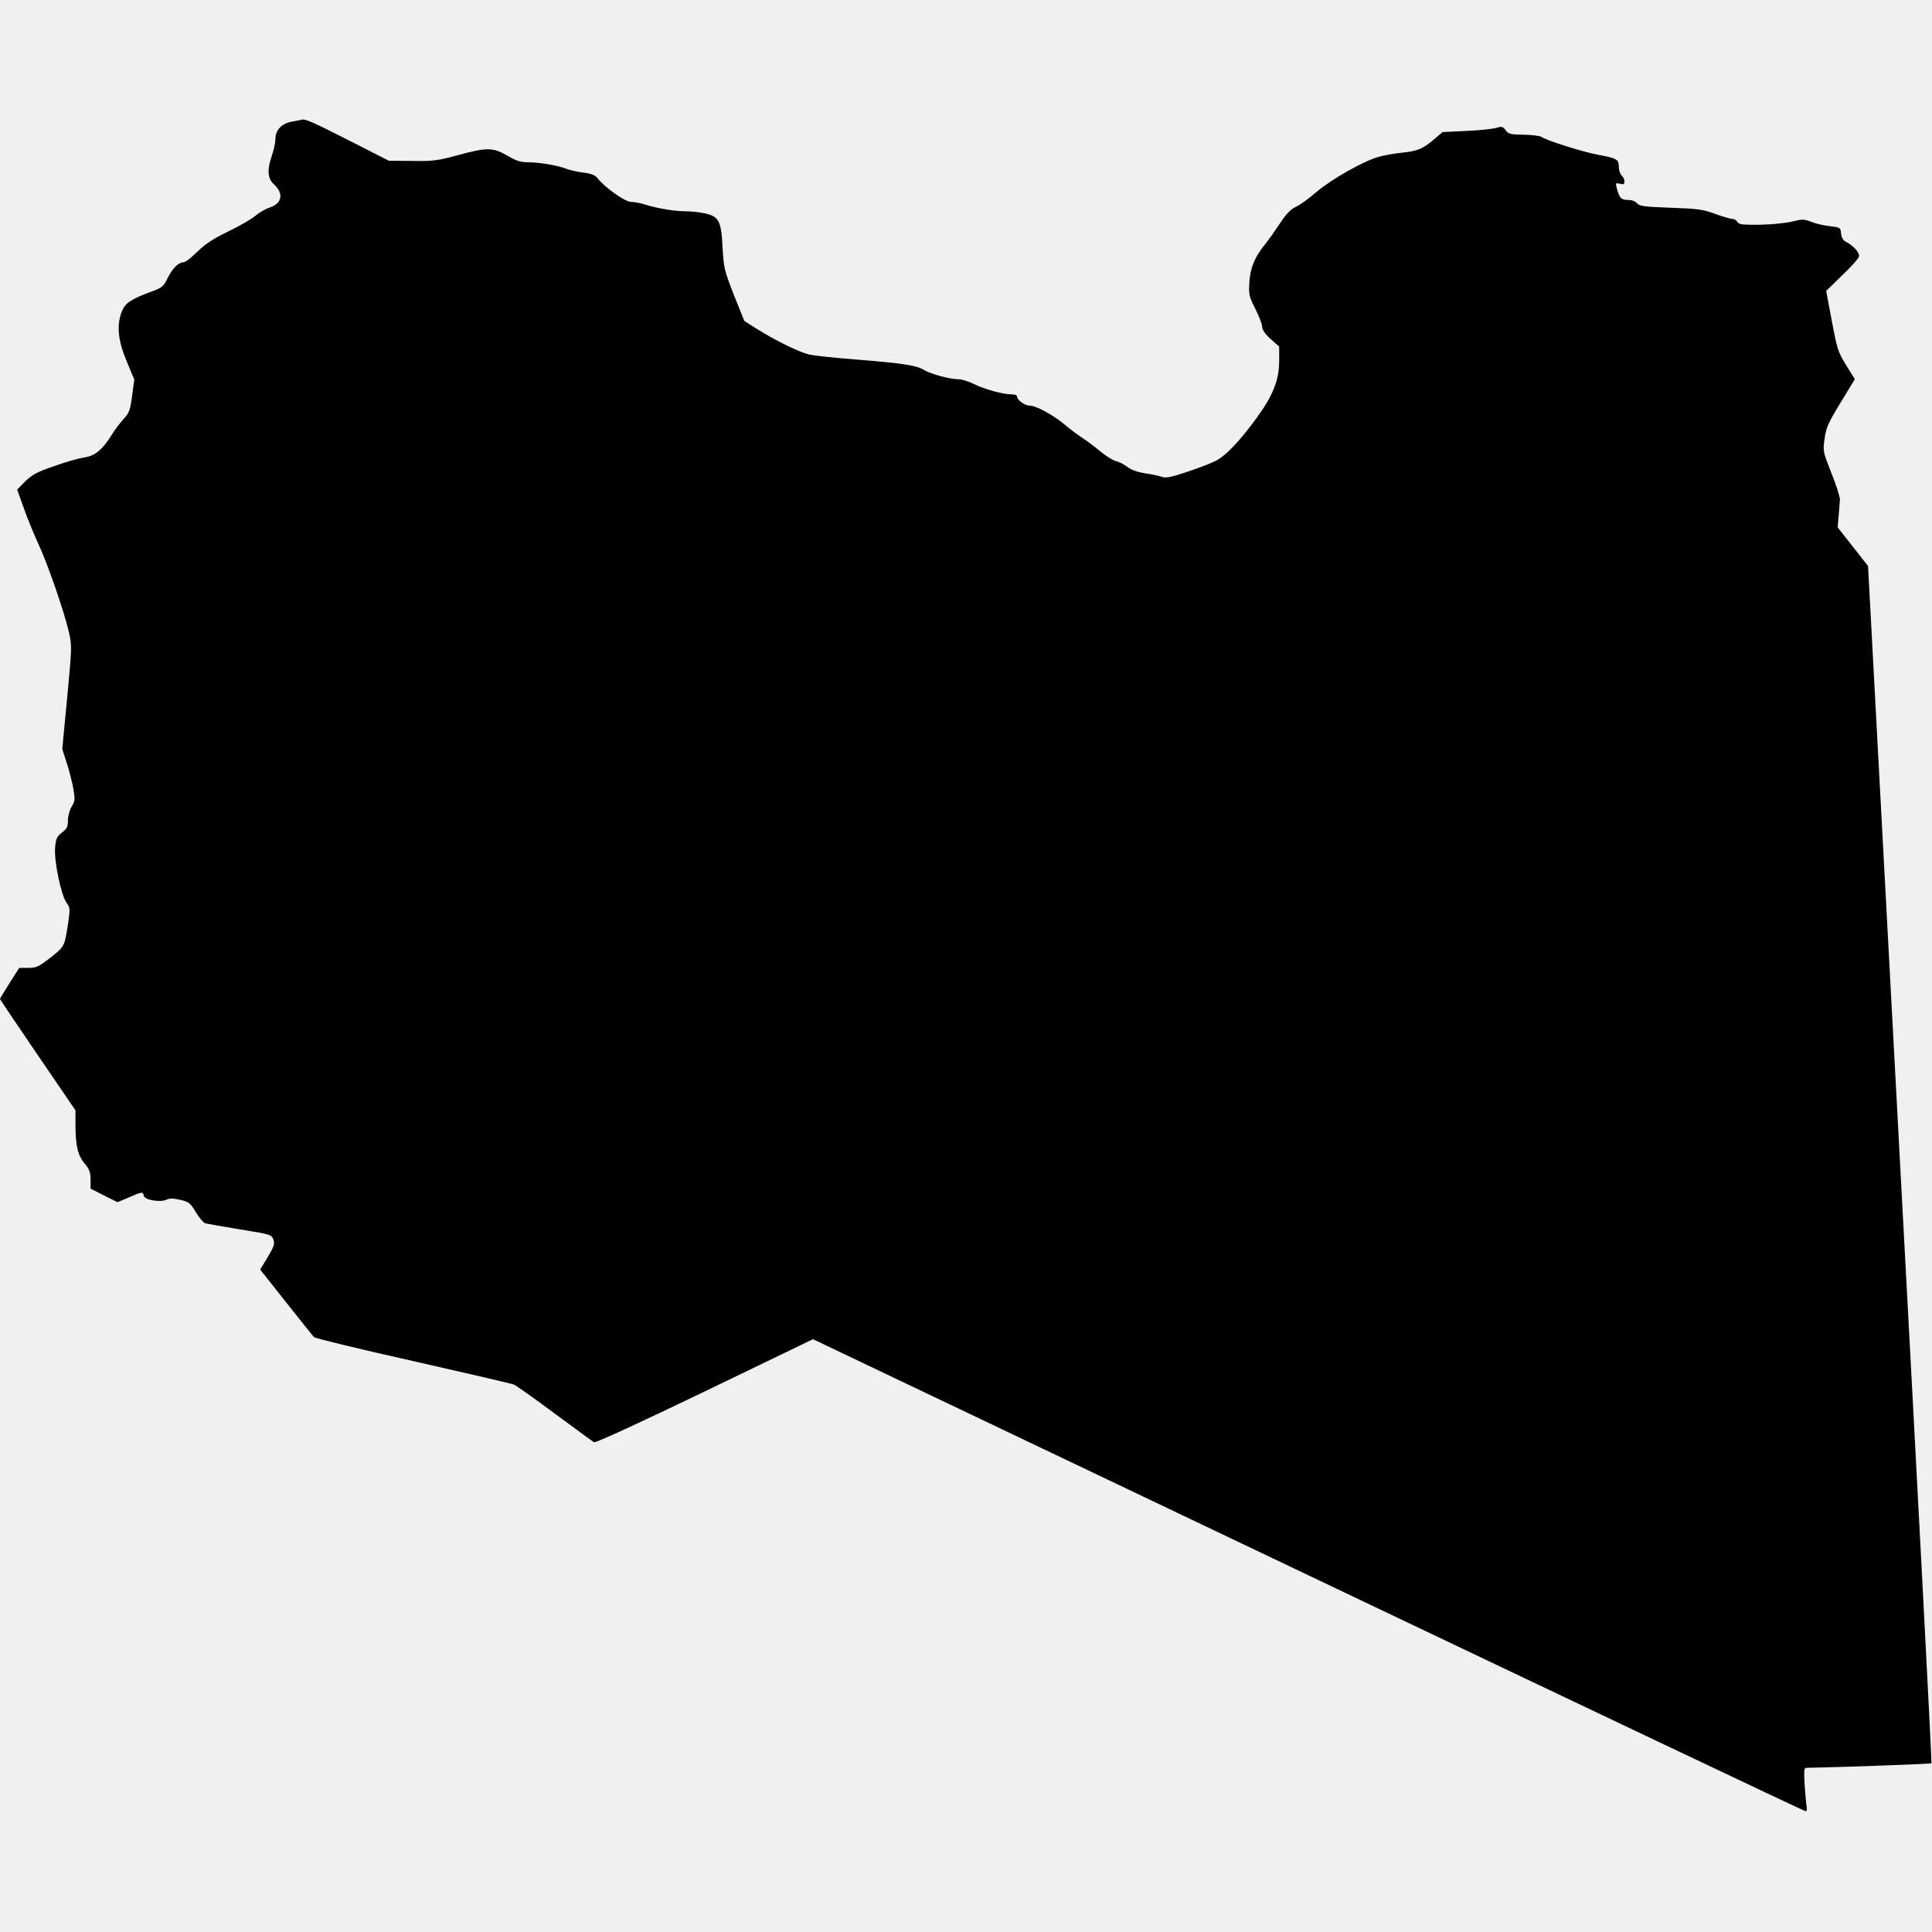
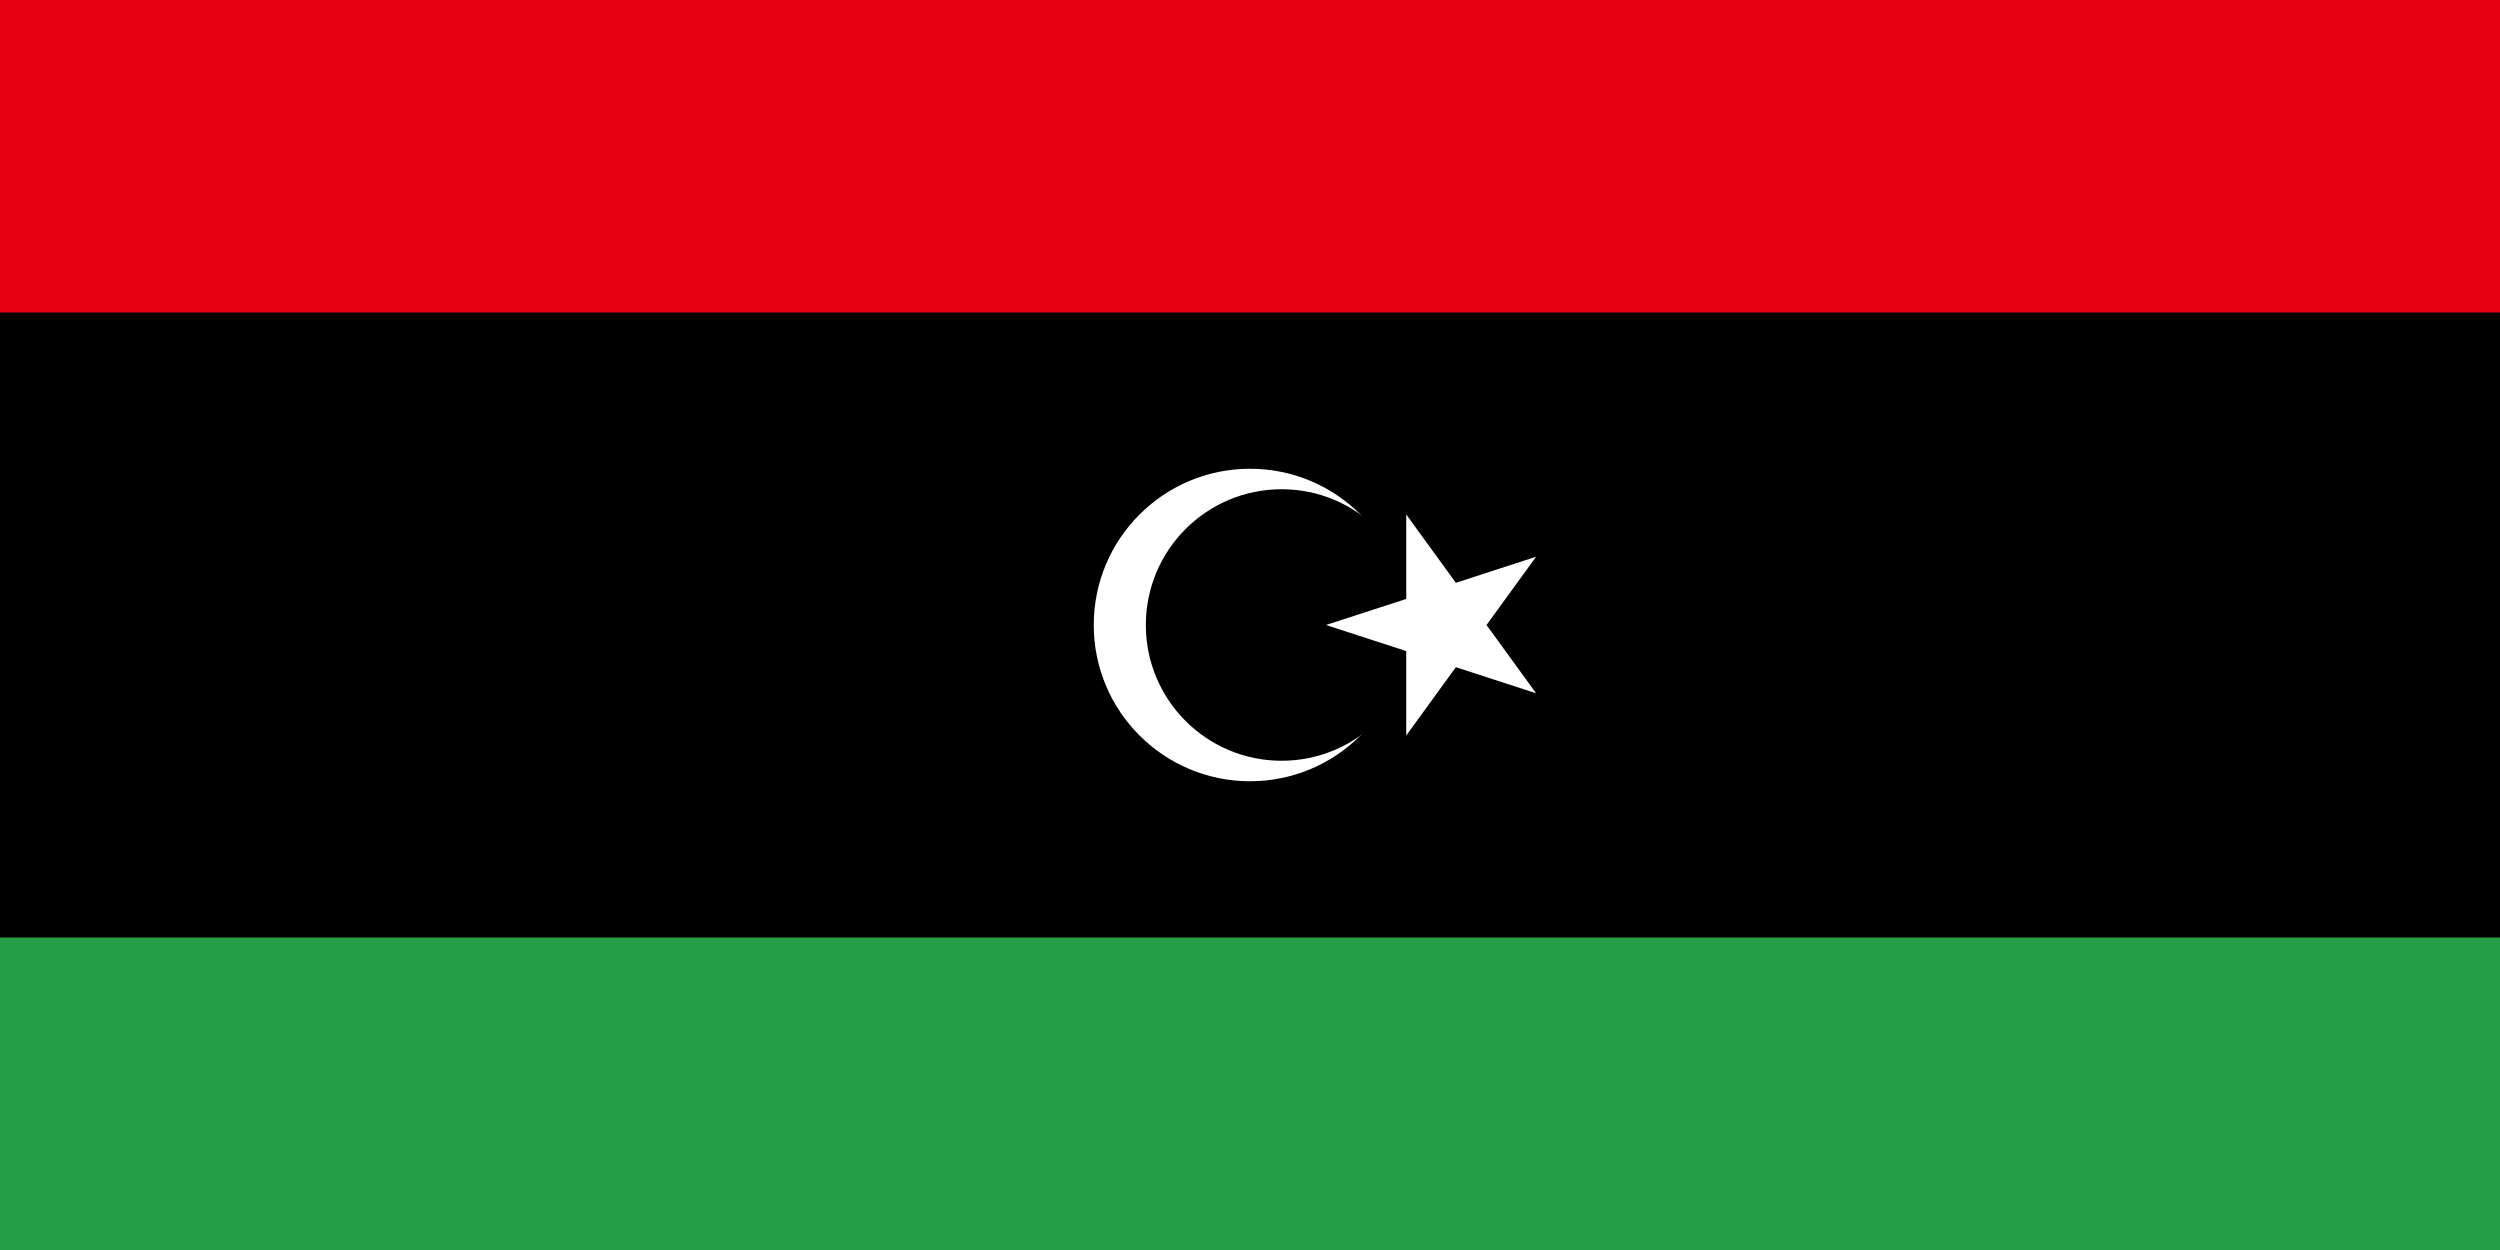
- <svg xmlns="http://www.w3.org/2000/svg" version="1.0" width="1024pt" height="1024pt" viewBox="0 0 1024 1024" preserveAspectRatio="xMidYMid meet">
-   <g transform="translate(0,1024) scale(0.1,-0.1)" fill="#000000" stroke="none">
-     <path d="M1595 9605 c-5 -2 -27 -6 -49 -10 -52 -9 -86 -44 -86 -90 0 -19 -9 -62 -21 -96 -24 -69 -20 -116 12 -145 54 -49 45 -102 -22 -124 -21 -7 -56 -27 -77 -45 -20 -17 -86 -55 -145 -83 -80 -39 -121 -67 -162 -107 -30 -30 -62 -55 -72 -55 -28 -1 -59 -32 -85 -85 -21 -43 -29 -50 -84 -70 -111 -41 -140 -61 -158 -105 -29 -73 -21 -154 25 -264 l41 -98 -12 -87 c-10 -75 -15 -90 -44 -121 -18 -19 -47 -57 -64 -85 -49 -79 -89 -112 -147 -120 -27 -4 -99 -24 -159 -46 -91 -31 -117 -46 -153 -81 l-42 -43 34 -95 c18 -52 52 -135 75 -185 50 -106 141 -368 165 -475 17 -73 16 -82 -9 -348 l-26 -272 26 -81 c14 -44 29 -105 34 -136 8 -49 7 -61 -10 -88 -11 -18 -20 -50 -20 -73 0 -34 -5 -45 -32 -65 -27 -21 -32 -33 -36 -80 -6 -70 32 -251 60 -291 20 -27 20 -33 9 -110 -19 -123 -19 -123 -93 -181 -63 -49 -75 -55 -118 -55 l-48 0 -51 -80 c-28 -45 -51 -82 -51 -85 0 -2 90 -136 200 -297 l200 -293 0 -80 c1 -111 12 -157 48 -201 26 -31 32 -48 32 -86 l0 -48 71 -36 72 -36 61 26 c73 31 72 31 79 7 5 -22 90 -35 121 -19 13 7 35 7 70 -1 47 -11 54 -16 84 -66 18 -29 40 -56 50 -59 9 -2 92 -17 184 -32 163 -26 167 -28 177 -54 8 -24 3 -37 -30 -93 l-40 -66 137 -173 c75 -95 142 -178 148 -185 6 -6 243 -64 526 -127 283 -64 524 -120 535 -125 11 -5 108 -73 215 -153 107 -79 201 -148 208 -152 8 -5 234 99 587 269 l574 277 2625 -1251 c1444 -688 2630 -1251 2636 -1251 6 0 8 10 6 23 -3 12 -7 64 -11 115 -4 71 -3 92 7 92 207 4 662 21 665 24 3 3 -72 1431 -166 3175 l-170 3171 -81 103 -80 102 5 60 c3 33 6 71 7 85 1 14 -19 78 -45 142 -45 115 -46 117 -36 184 8 59 20 84 85 191 l75 123 -46 74 c-43 70 -48 85 -76 235 l-30 159 84 82 c47 44 87 89 90 100 5 19 -29 58 -70 79 -14 7 -23 22 -25 44 -3 31 -5 32 -58 38 -30 3 -75 13 -99 23 -40 15 -50 15 -101 2 -32 -8 -108 -16 -170 -17 -95 -1 -114 1 -122 15 -5 9 -17 16 -27 16 -10 0 -51 12 -92 27 -65 24 -94 27 -237 32 -140 5 -165 9 -176 24 -7 9 -26 17 -42 17 -40 0 -50 9 -62 53 -11 38 -10 39 14 33 19 -5 24 -3 24 13 0 10 -7 24 -15 31 -8 7 -15 28 -15 46 0 40 -12 46 -112 64 -73 13 -276 77 -297 94 -8 6 -50 11 -94 12 -71 1 -81 3 -97 24 -15 20 -21 21 -51 12 -19 -6 -90 -13 -158 -16 l-125 -6 -47 -40 c-59 -50 -86 -61 -174 -70 -38 -4 -93 -14 -120 -22 -79 -22 -253 -121 -328 -186 -37 -32 -85 -67 -106 -77 -29 -13 -52 -36 -87 -89 -26 -39 -61 -89 -79 -111 -55 -68 -78 -124 -83 -200 -4 -66 -2 -76 32 -143 20 -39 36 -82 36 -95 0 -15 16 -38 45 -64 l45 -40 0 -73 c0 -104 -32 -186 -121 -307 -88 -121 -162 -198 -214 -225 -22 -12 -90 -38 -150 -58 -86 -29 -116 -35 -135 -28 -14 5 -53 14 -88 19 -41 6 -75 18 -95 33 -18 14 -45 28 -62 32 -16 4 -52 26 -80 49 -27 23 -72 57 -100 75 -27 18 -68 49 -90 68 -59 50 -153 102 -186 102 -28 0 -69 30 -69 50 0 6 -14 10 -31 10 -45 0 -145 28 -200 56 -27 13 -62 24 -80 24 -45 0 -149 28 -185 51 -38 23 -122 35 -364 54 -102 8 -208 19 -237 25 -55 12 -182 74 -285 139 l-63 40 -55 137 c-51 130 -54 145 -60 249 -7 142 -19 167 -90 183 -28 7 -75 12 -103 12 -59 0 -153 15 -218 36 -26 8 -60 14 -75 14 -31 0 -136 75 -174 122 -15 20 -33 27 -77 33 -32 4 -73 13 -93 21 -47 18 -143 34 -203 34 -38 0 -62 8 -108 35 -76 44 -108 45 -264 2 -107 -29 -133 -32 -242 -30 l-122 1 -208 106 c-203 103 -237 118 -258 111z" />
-   </g>
+ <svg xmlns="http://www.w3.org/2000/svg" viewBox="0 0 960 480">
+   <rect width="960" height="480" fill="#239e46" />
+   <rect width="960" height="360" fill="#000" />
+   <rect width="960" height="120" fill="#e70013" />
+   <circle cx="480" cy="240" r="60" fill="#fff" />
+   <circle cx="492.132" cy="240" r="52.132" fill="#000" />
+   <path d="M509.175,240 589.875,213.779 540,282.426V197.574L589.875,266.221z" fill="#fff" />
</svg>
